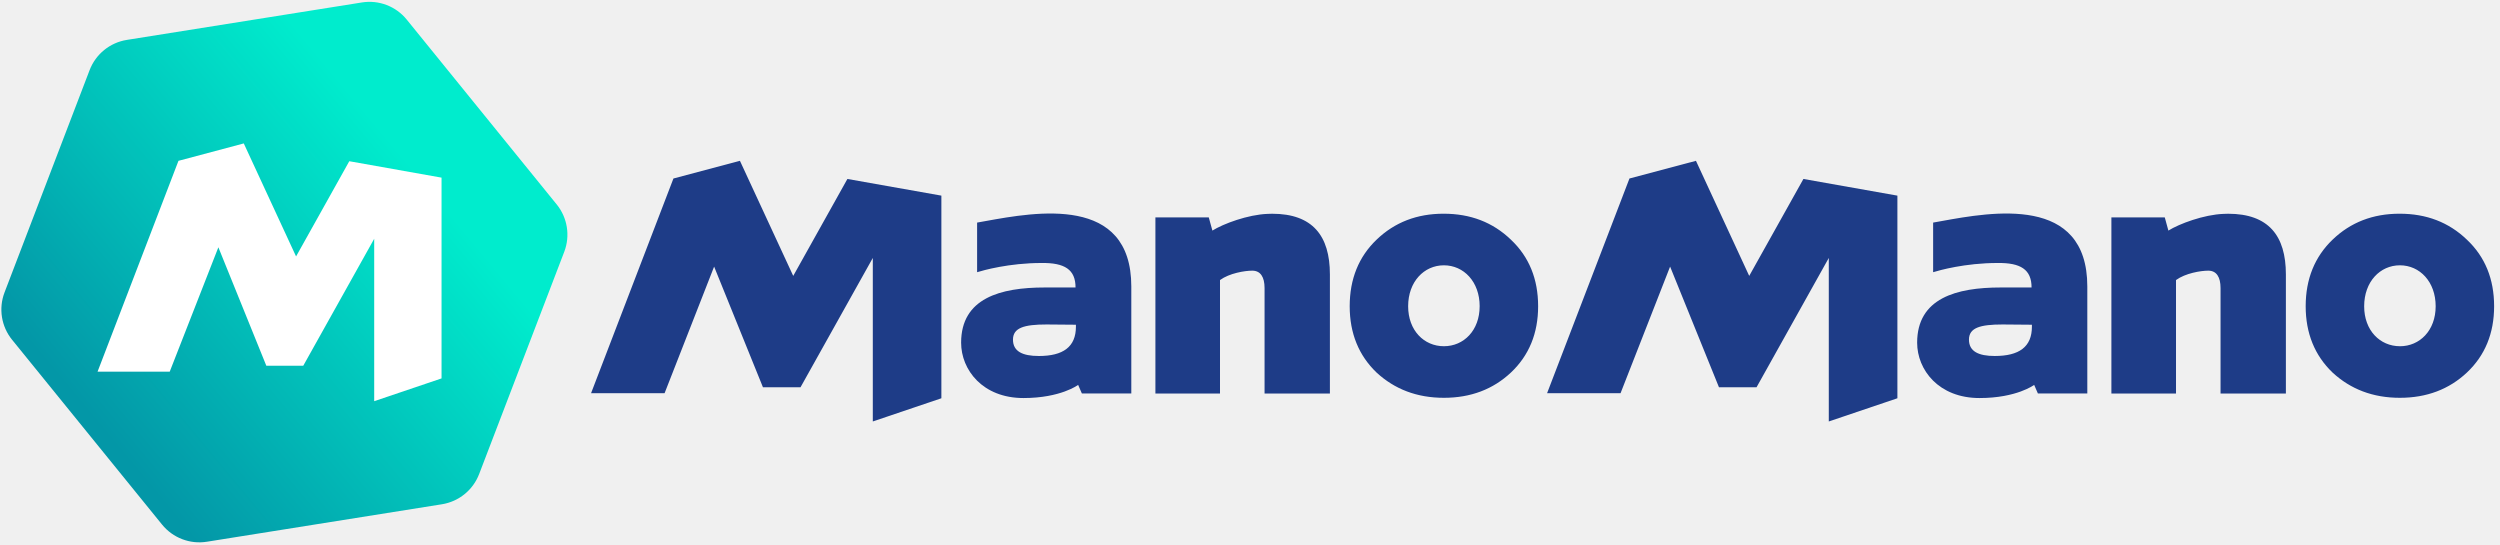
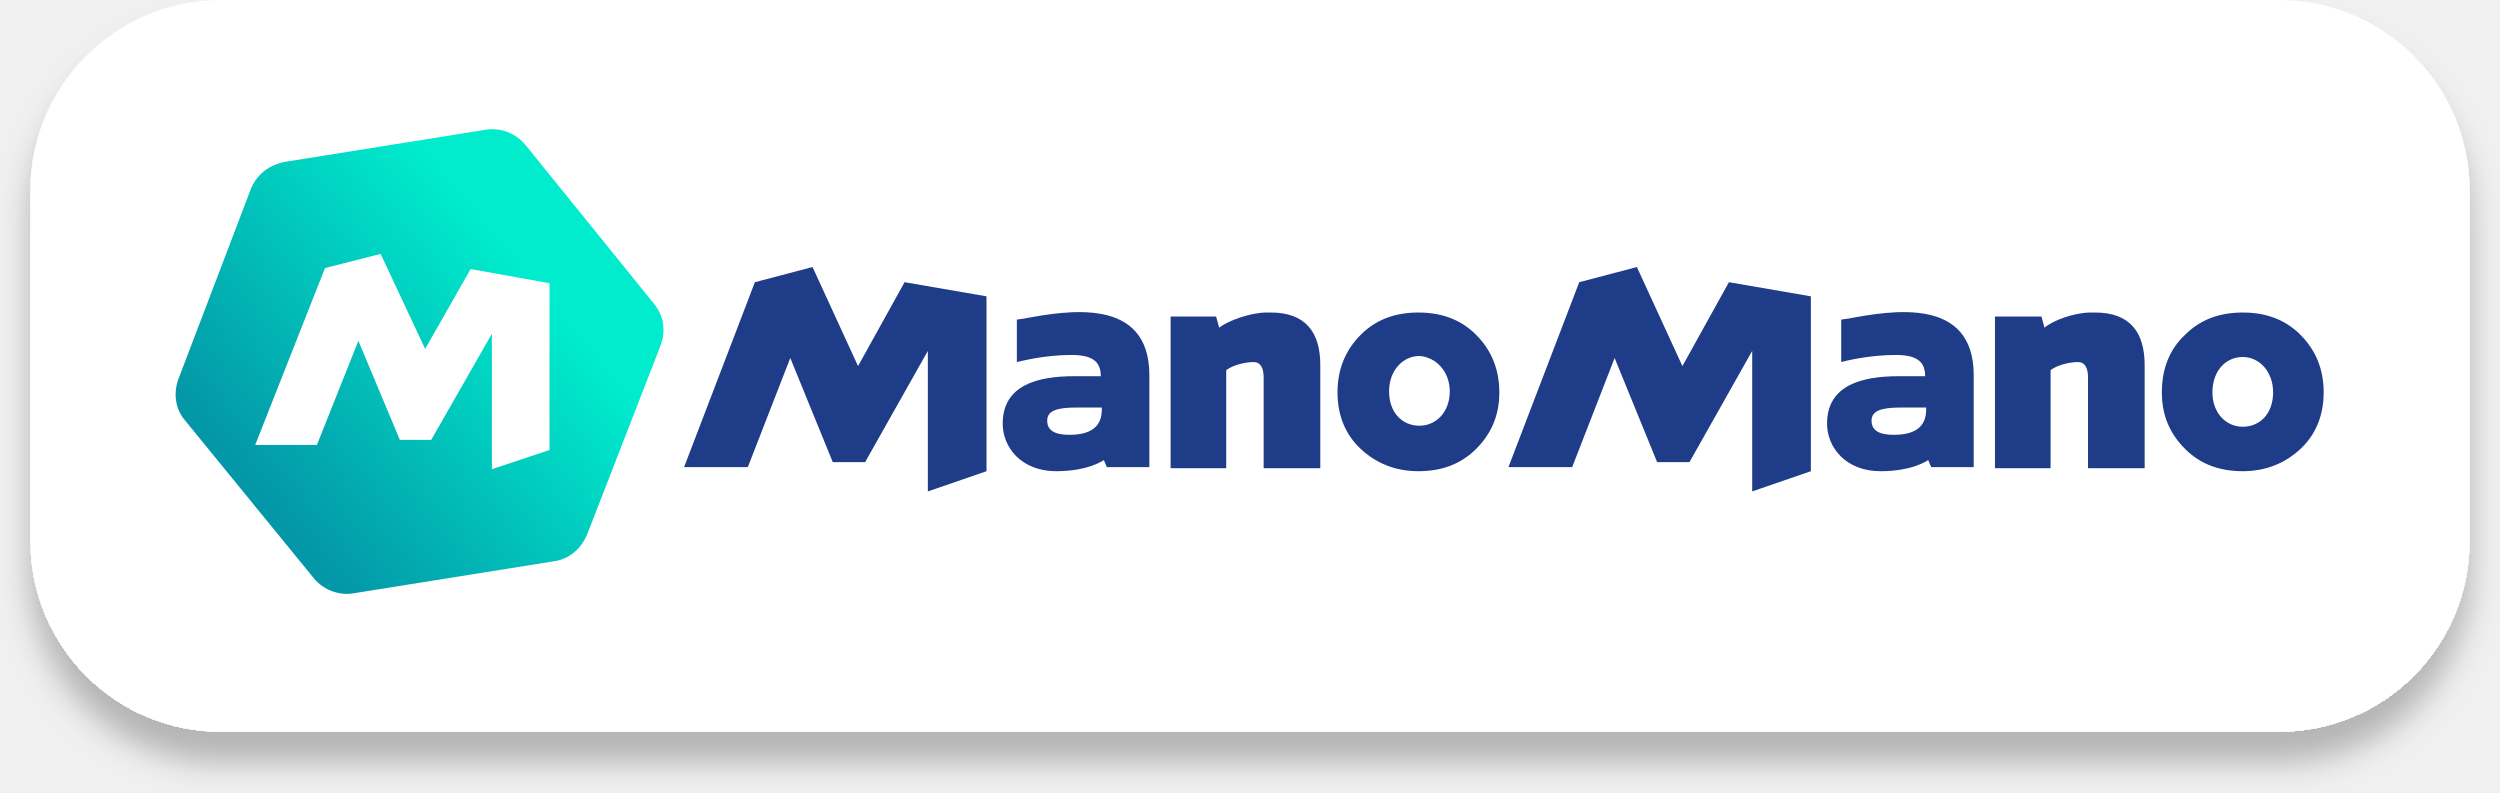
- <svg xmlns="http://www.w3.org/2000/svg" class="Logo_logo__sGWNA" height="32" viewBox="0 0 147 32" width="147">
-   <linearGradient gradientUnits="userSpaceOnUse" id="a" x1="5.833" x2="24.203" y1="25.058" y2="9.777">
-     <stop offset="0" stop-color="#0397a7" />
-     <stop offset="1" stop-color="#00eccd" />
-   </linearGradient>
-   <path d="M32.733 12.02L23.915 1.151A2.82 2.82 0 0021.281.144L7.459 2.346a2.82 2.82 0 00-2.19 1.778L.267 17.194c-.36.942-.19 2.003.444 2.785L9.53 30.846a2.82 2.82 0 002.634 1.008l13.82-2.203a2.82 2.82 0 002.19-1.778l5.004-13.067c.36-.942.19-2.004-.444-2.787z" fill="url(#a)" />
-   <path d="M20.538 9.48l-3.129 5.598-3.075-6.645-3.84 1.023-4.757 12.397H9.98l2.86-7.312 2.82 6.965h2.171l4.172-7.466v9.55l3.96-1.34V10.445z" fill="#fff" />
-   <path d="M49.827 10.523l-3.185 5.7-3.134-6.767-3.91 1.04-4.844 12.625h4.323l2.913-7.444 2.871 7.093h2.21l4.25-7.602v9.614l4.032-1.364V11.503zm35.056 2.043c-1.562 0-2.875.502-3.941 1.527-1.048 1.005-1.58 2.31-1.58 3.916 0 1.587.532 2.892 1.58 3.897 1.066.983 2.38 1.485 3.96 1.485s2.892-.502 3.94-1.485c1.066-1.005 1.6-2.31 1.6-3.897 0-1.606-.534-2.911-1.6-3.916-1.066-1.025-2.379-1.527-3.959-1.527zm2.12 5.442c0 1.422-.933 2.35-2.102 2.35-1.167 0-2.102-.928-2.102-2.35 0-1.441.933-2.408 2.102-2.408 1.167 0 2.103.967 2.103 2.408zm-12.465-5.432a4.57 4.57 0 01.264-.008c2.376 0 3.396 1.295 3.396 3.565v7.006h-3.842v-6.206c0-.636-.234-1.018-.721-1.018-.446 0-1.347.15-1.899.552v6.674h-3.798V12.783h3.138l.213.776c.628-.396 2.092-.943 3.25-.983zm-17.084 3.429v-2.917l.497-.089c2.962-.536 8.568-1.552 8.57 3.846v6.291h-2.907l-.219-.504s-1.025.773-3.215.773c-2.4 0-3.666-1.657-3.666-3.255 0-2.618 2.311-3.246 4.908-3.246h1.82c0-1.06-.646-1.458-2.003-1.44h.004c-1.914 0-3.446.435-3.784.54h-.005zm3.625 4.928c1.429 0 2.185-.531 2.185-1.725v-.114l-1.724-.015c-1.337 0-1.977.2-1.977.892s.564.961 1.516.961zm76.075-6.84c1.066-1.025 2.379-1.527 3.941-1.527 1.58 0 2.893.502 3.959 1.527 1.067 1.005 1.6 2.31 1.6 3.916 0 1.587-.533 2.892-1.6 3.897-1.047.983-2.361 1.485-3.941 1.485s-2.893-.502-3.959-1.485c-1.048-1.005-1.58-2.31-1.58-3.897 0-1.606.534-2.911 1.58-3.916zm3.961 6.266c1.169 0 2.102-.929 2.102-2.351 0-1.441-.935-2.408-2.102-2.408-1.169 0-2.102.967-2.102 2.408-.002 1.422.933 2.35 2.102 2.35zm-10.364-7.783c.086-.005.174-.008.263-.008 2.378 0 3.396 1.295 3.396 3.564v7.007h-3.842v-6.206c0-.636-.234-1.018-.721-1.018-.446 0-1.346.15-1.898.552v6.674h-3.799V12.783h3.139l.212.776c.628-.396 2.092-.943 3.25-.983zm-24.71-2.053l-3.187 5.7-3.132-6.767-3.91 1.04-4.844 12.625h4.32l2.914-7.445 2.873 7.094h2.21l4.248-7.603v9.615l4.034-1.364V11.503zm7.627 5.482v-2.917l.497-.089c2.962-.536 8.568-1.552 8.569 3.846v6.291h-2.906l-.219-.504s-1.025.773-3.215.773c-2.399 0-3.666-1.657-3.666-3.255 0-2.618 2.311-3.246 4.908-3.246h1.82c0-1.06-.646-1.458-2.003-1.44h.004c-1.914 0-3.446.435-3.784.54h-.005zm3.623 4.927c1.429 0 2.185-.53 2.185-1.724v-.114l-1.724-.015c-1.337 0-1.977.2-1.977.892s.564.961 1.516.961z" fill="#1e3c87" />
+ <svg xmlns="http://www.w3.org/2000/svg" width="328" height="104" viewBox="0 0 328 104" fill="none">
+   <g filter="url(#filter0_d_7_18)">
+     <rect x="4" width="320" height="96" rx="25" fill="white" />
+   </g>
+   <g clip-path="url(#clip0_7_18)">
+     <path d="M118.681 37.024L112.576 48.03L106.605 35.035L99.04 37.024L89.751 61.291H98.111L103.685 46.97L109.259 60.628H113.505L121.733 46.041V64.474L129.43 61.822V38.88L118.681 37.024ZM186.095 41.002C183.043 41.002 180.522 41.93 178.531 43.92C176.541 45.909 175.479 48.428 175.479 51.478C175.479 54.528 176.541 57.048 178.531 58.904C180.522 60.761 183.043 61.822 186.095 61.822C189.148 61.822 191.669 60.894 193.66 58.904C195.65 56.915 196.712 54.528 196.712 51.478C196.712 48.428 195.65 45.909 193.66 43.92C191.669 41.93 189.148 41.002 186.095 41.002ZM190.209 51.346C190.209 54.13 188.351 55.854 186.228 55.854C183.972 55.854 182.247 54.13 182.247 51.346C182.247 48.561 184.105 46.704 186.228 46.704C188.351 46.837 190.209 48.694 190.209 51.346ZM166.19 41.002C166.322 41.002 166.588 41.002 166.72 41.002C171.232 41.002 173.223 43.522 173.223 47.898V61.424H165.791V49.489C165.791 48.296 165.393 47.5 164.464 47.5C163.668 47.5 161.943 47.765 160.881 48.561V61.424H153.583V41.533H159.554L159.952 42.991C161.147 42.063 164.066 41.002 166.19 41.002ZM133.411 47.5V41.93L134.34 41.798C140.047 40.737 150.796 38.88 150.796 49.224V61.291H145.222L144.824 60.363C144.824 60.363 142.833 61.822 138.587 61.822C133.942 61.822 131.553 58.639 131.553 55.589C131.553 50.55 136.065 49.356 140.975 49.356H144.426C144.426 47.367 143.231 46.572 140.577 46.572C136.994 46.572 134.075 47.367 133.411 47.5ZM140.312 57.048C143.099 57.048 144.559 55.987 144.559 53.733V53.467H141.241C138.719 53.467 137.392 53.865 137.392 55.191C137.392 56.517 138.454 57.048 140.312 57.048ZM286.686 43.92C288.677 41.93 291.198 41.002 294.251 41.002C297.303 41.002 299.824 41.93 301.815 43.92C303.806 45.909 304.867 48.428 304.867 51.478C304.867 54.528 303.806 57.048 301.815 58.904C299.824 60.761 297.303 61.822 294.251 61.822C291.198 61.822 288.677 60.894 286.686 58.904C284.696 56.915 283.634 54.528 283.634 51.478C283.634 48.296 284.696 45.776 286.686 43.92ZM294.251 55.987C296.507 55.987 298.232 54.263 298.232 51.478C298.232 48.694 296.374 46.837 294.251 46.837C291.995 46.837 290.27 48.694 290.27 51.478C290.27 54.13 291.995 55.987 294.251 55.987ZM274.345 41.002C274.478 41.002 274.61 41.002 274.876 41.002C279.388 41.002 281.378 43.522 281.378 47.898V61.424H273.947V49.489C273.947 48.296 273.549 47.5 272.62 47.5C271.823 47.5 270.098 47.765 269.037 48.561V61.424H261.738V41.533H267.842L268.24 42.991C269.302 42.063 272.089 41.002 274.345 41.002ZM226.836 37.024L220.732 48.03L214.76 35.035L207.196 37.024L197.906 61.291H206.267L211.84 46.97L217.414 60.628H221.661L229.888 46.041V64.474L237.585 61.822V38.88L226.836 37.024ZM241.566 47.5V41.93L242.495 41.798C248.202 40.737 258.951 38.88 258.951 49.224V61.291H253.377L252.979 60.363C252.979 60.363 250.989 61.822 246.742 61.822C242.097 61.822 239.709 58.639 239.709 55.589C239.709 50.55 244.221 49.356 249.131 49.356H252.581C252.581 47.367 251.387 46.572 248.733 46.572C245.15 46.572 242.097 47.367 241.566 47.5ZM248.467 57.048C251.254 57.048 252.714 55.987 252.714 53.733V53.467H249.396C246.875 53.467 245.548 53.865 245.548 55.191C245.548 56.517 246.609 57.048 248.467 57.048Z" fill="#1E3C87" />
+     <path d="M85.77 39.809L68.916 18.989C67.722 17.53 65.731 16.735 63.873 17L37.332 21.244C35.342 21.641 33.749 22.835 32.953 24.691L23.398 49.754C22.735 51.611 23 53.6 24.194 55.059L41.181 75.878C42.375 77.337 44.366 78.133 46.224 77.867L72.765 73.624C74.623 73.359 76.215 72.033 77.011 70.176L86.699 45.246C87.362 43.389 87.097 41.4 85.77 39.809Z" fill="url(#paint0_linear_7_18)" />
+     <path d="M49.939 33.311L42.641 35.167L33.484 58.374H41.579L47.02 44.715L52.461 57.711H56.575L64.537 43.787V61.556L72.101 59.037V37.157L61.75 35.3L55.778 45.776L49.939 33.311Z" fill="white" />
+   </g>
+   <defs>
+     <filter id="filter0_d_7_18" x="0" y="0" width="328" height="104" filterUnits="userSpaceOnUse" color-interpolation-filters="sRGB">
+       <feFlood flood-opacity="0" result="BackgroundImageFix" />
+       <feColorMatrix in="SourceAlpha" type="matrix" values="0 0 0 0 0 0 0 0 0 0 0 0 0 0 0 0 0 0 127 0" result="hardAlpha" />
+       <feOffset dy="4" />
+       <feGaussianBlur stdDeviation="2" />
+       <feComposite in2="hardAlpha" operator="out" />
+       <feColorMatrix type="matrix" values="0 0 0 0 0 0 0 0 0 0 0 0 0 0 0 0 0 0 0.25 0" />
+       <feBlend mode="normal" in2="BackgroundImageFix" result="effect1_dropShadow_7_18" />
+       <feBlend mode="normal" in="SourceGraphic" in2="effect1_dropShadow_7_18" result="shape" />
+     </filter>
+     <linearGradient id="paint0_linear_7_18" x1="34.102" y1="64.832" x2="69.287" y2="35.606" gradientUnits="userSpaceOnUse">
+       <stop offset="0" stop-color="#0397A7" />
+       <stop offset="0.997" stop-color="#00ECCD" />
+     </linearGradient>
+     <clipPath id="clip0_7_18">
+       <rect width="282" height="61" fill="white" transform="translate(23 17)" />
+     </clipPath>
+   </defs>
</svg>
